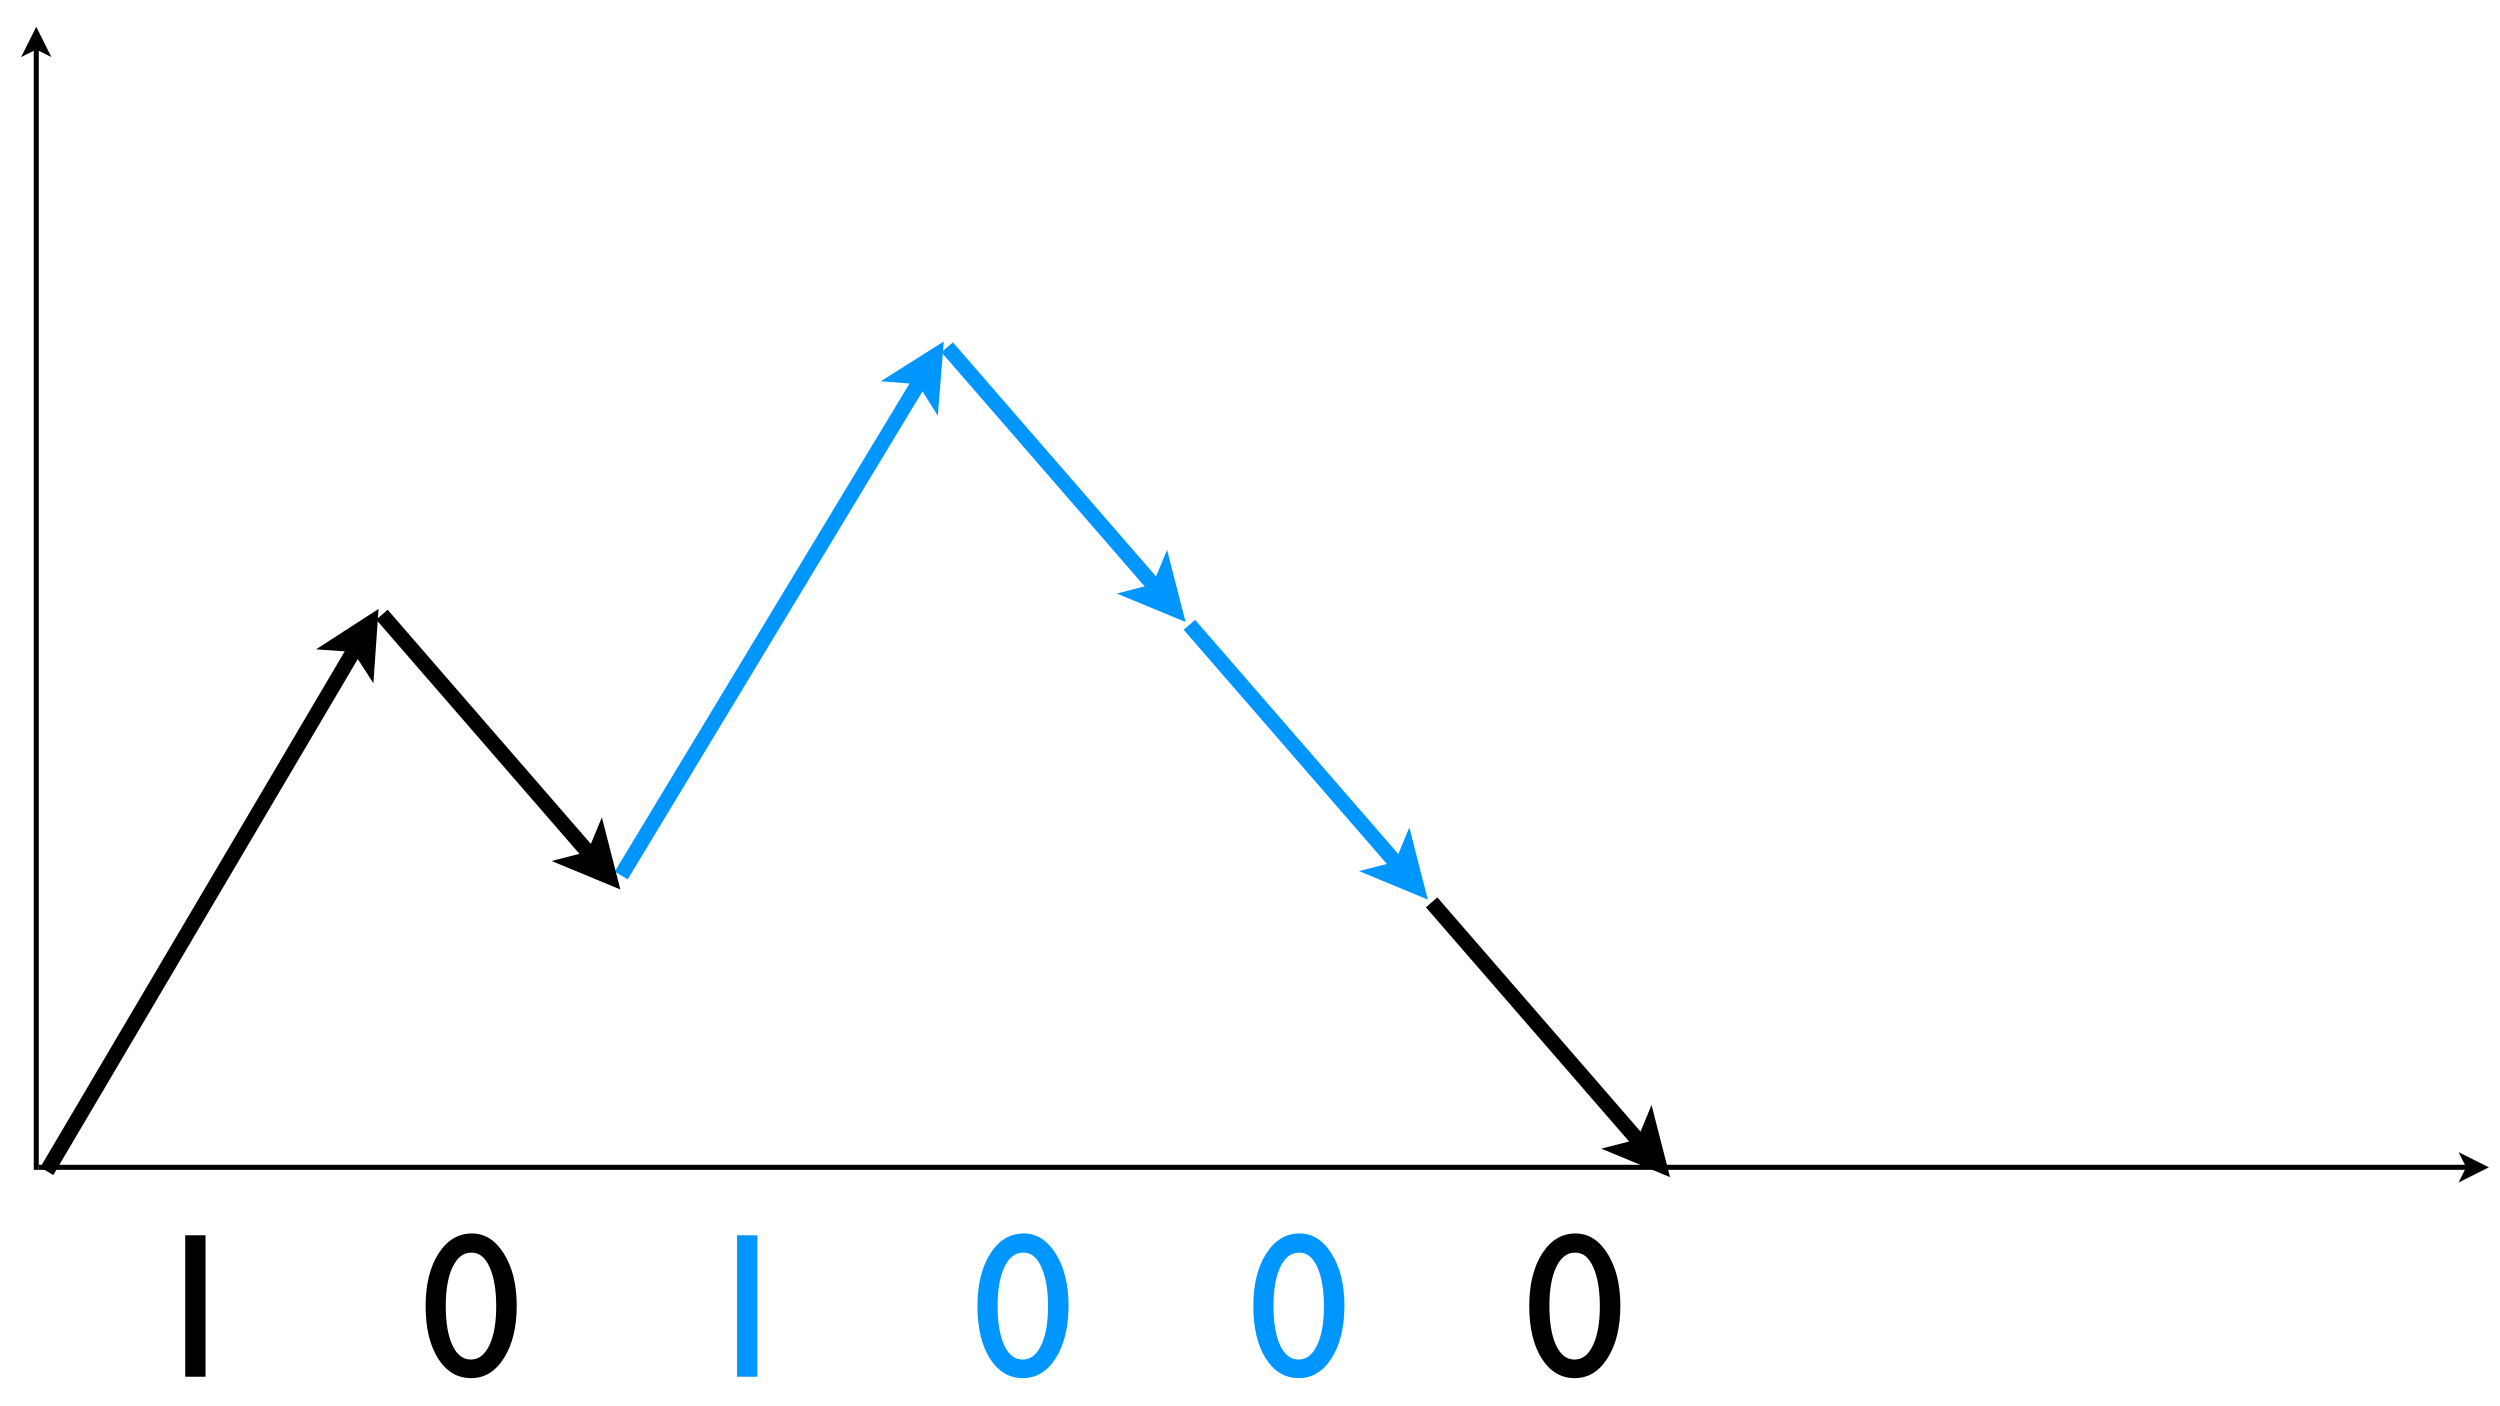
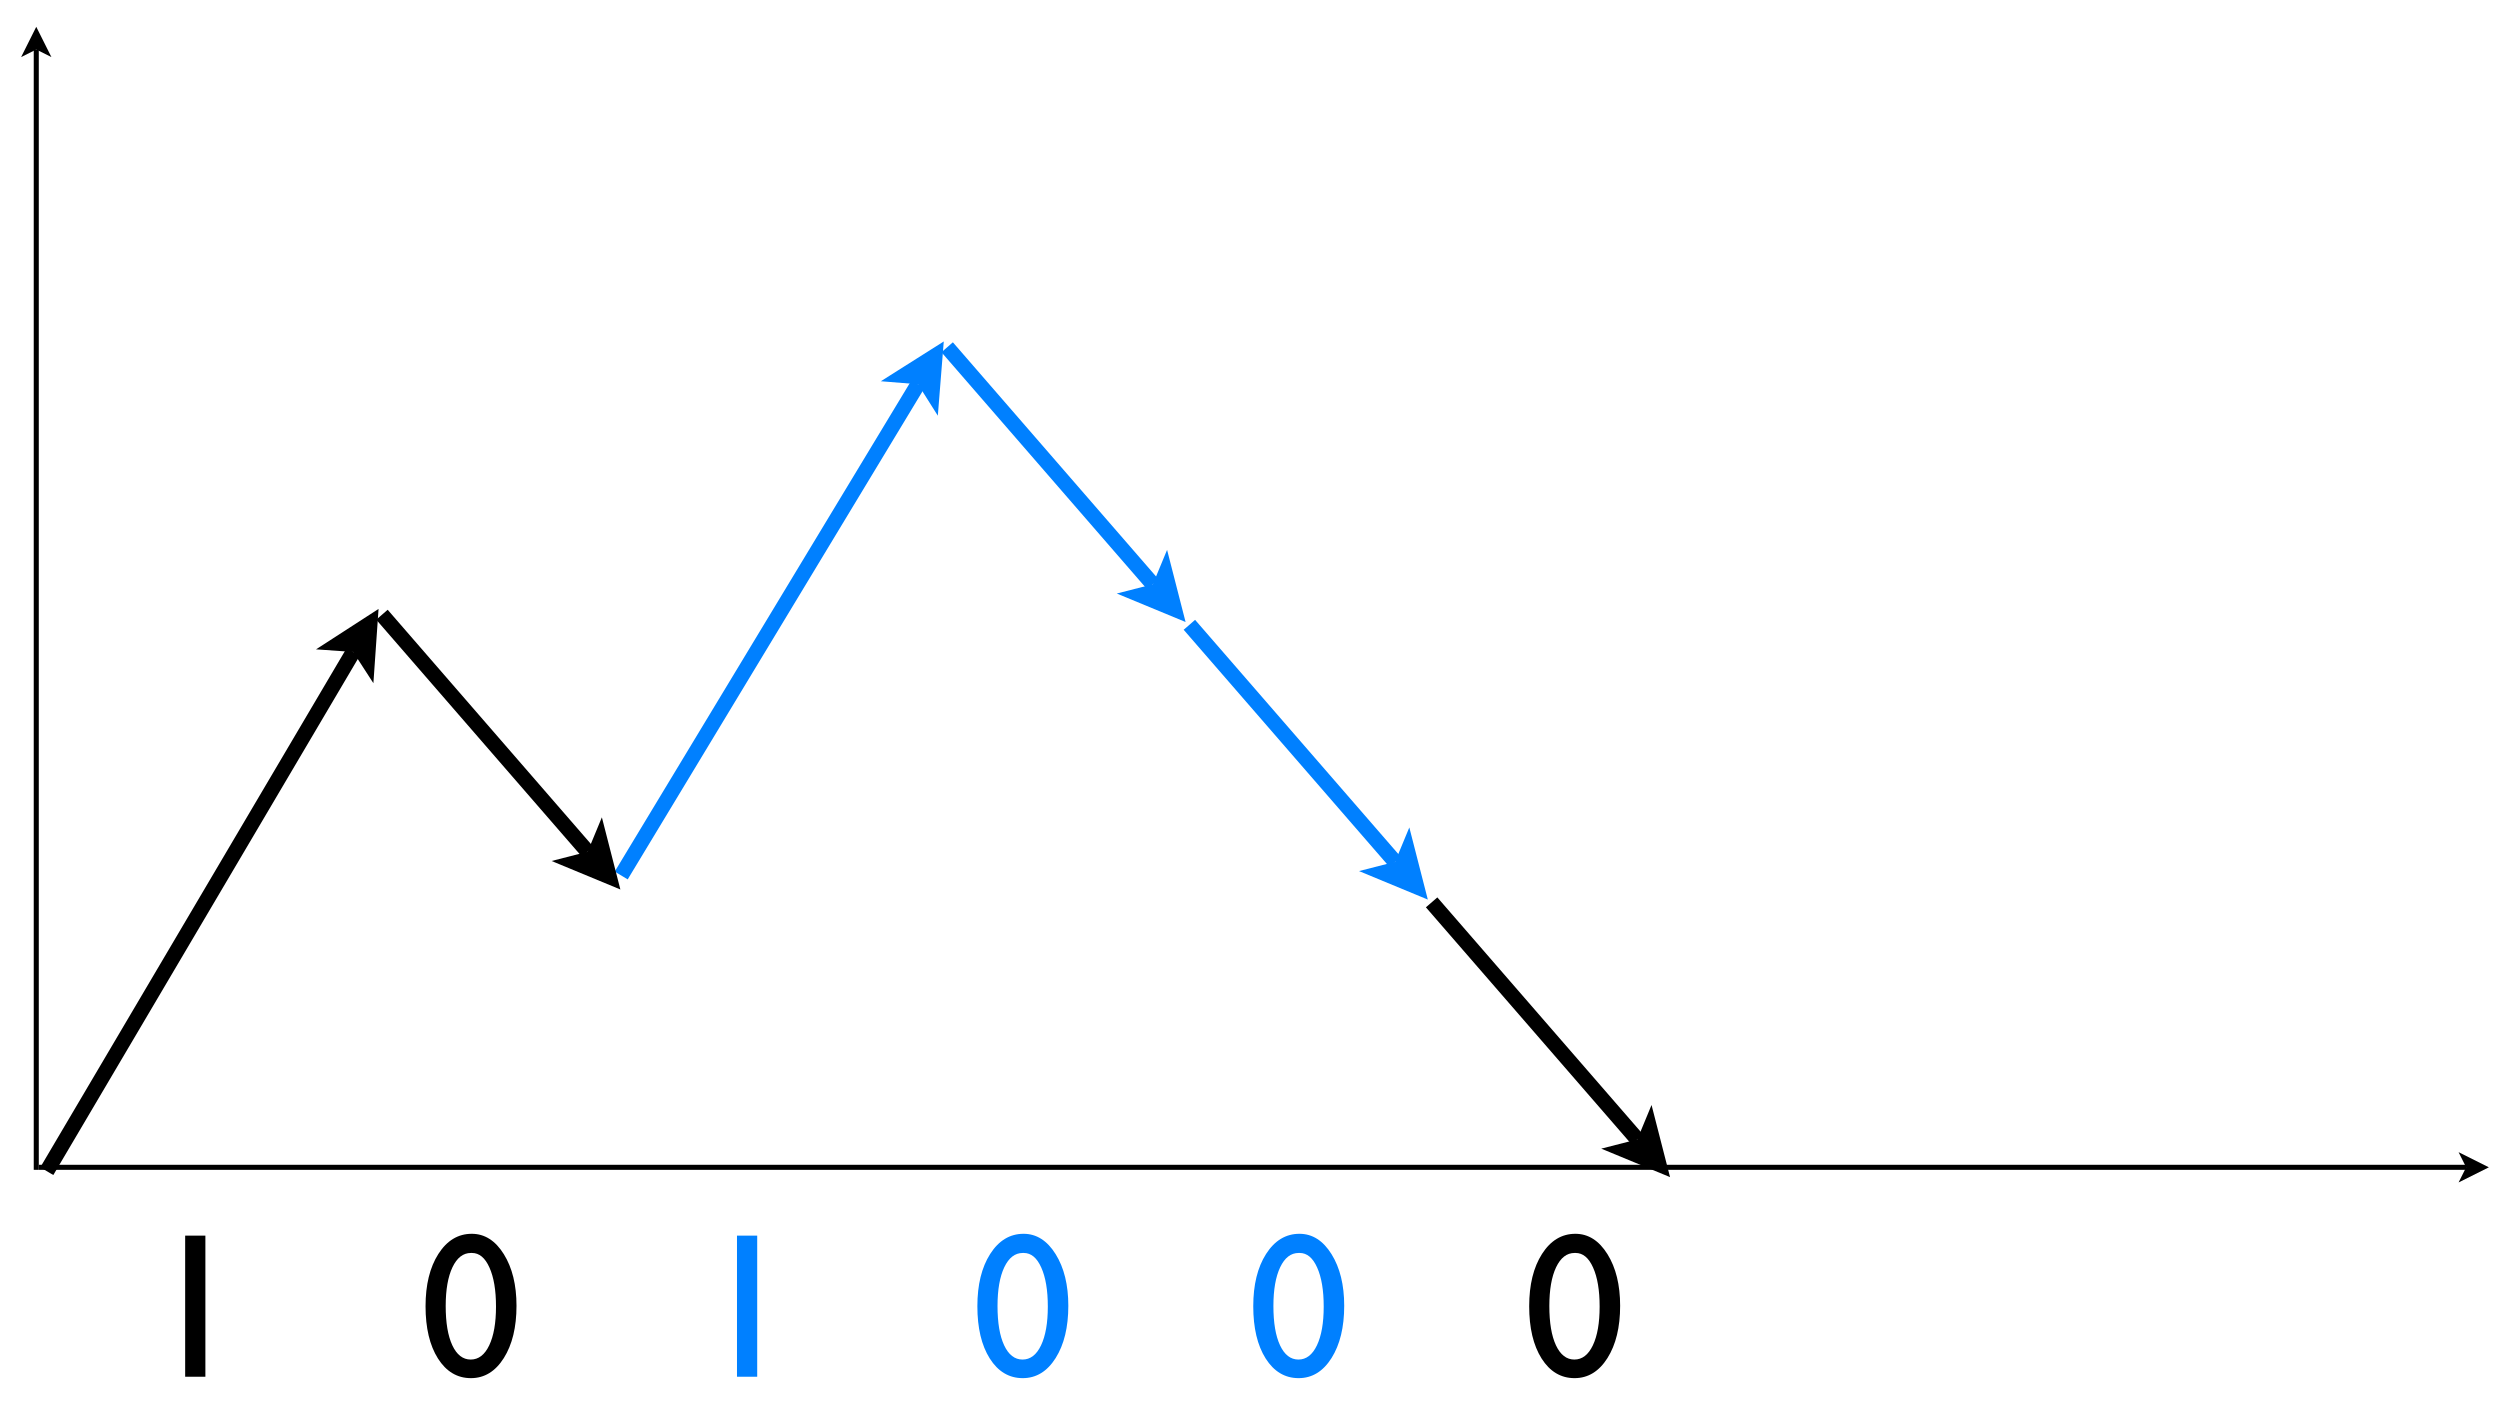
<svg xmlns="http://www.w3.org/2000/svg" xmlns:xlink="http://www.w3.org/1999/xlink" width="554.483pt" height="311.631pt" viewBox="0 0 554.483 311.631" version="1.1">
  <defs>
    <g>
      <symbol overflow="visible" id="glyph0-0">
-         <path style="stroke:none;" d="M 5.75 0 L 5.75 -34.5 L 40.25 -34.5 L 40.25 0 Z M 8.625 -2.875 L 37.375 -2.875 L 37.375 -31.625 L 8.625 -31.625 Z M 8.625 -2.875 " />
+         <path style="stroke:none;" d="M 5.734 0 L 5.734 -34.422 L 40.156 -34.422 L 40.156 0 Z M 8.609 -2.875 L 37.281 -2.875 L 37.281 -31.547 L 8.609 -31.547 Z M 8.609 -2.875 " />
      </symbol>
      <symbol overflow="visible" id="glyph0-1">
-         <path style="stroke:none;" d="M 9.297 -31.375 L 13.797 -31.375 L 13.797 0 L 9.297 0 Z M 9.297 -31.375 " />
+         <path style="stroke:none;" d="M 9.281 -31.297 L 13.766 -31.297 L 13.766 0 L 9.281 0 Z M 9.281 -31.297 " />
      </symbol>
      <symbol overflow="visible" id="glyph0-2">
        <path style="stroke:none;" d="" />
      </symbol>
      <symbol overflow="visible" id="glyph0-3">
-         <path style="stroke:none;" d="M 11.688 -31.781 C 14.562 -31.781 16.938 -30.27 18.812 -27.25 C 20.688 -24.238 21.625 -20.41 21.625 -15.766 C 21.625 -11.004 20.688 -7.133 18.812 -4.156 C 16.938 -1.176 14.5 0.312 11.5 0.312 C 8.457 0.312 6.016 -1.145 4.172 -4.062 C 2.336 -6.988 1.422 -10.859 1.422 -15.672 C 1.422 -20.441 2.367 -24.316 4.266 -27.297 C 6.172 -30.285 8.645 -31.781 11.688 -31.781 Z M 11.719 -27.516 L 11.5 -27.516 C 9.781 -27.516 8.414 -26.453 7.406 -24.328 C 6.395 -22.211 5.891 -19.344 5.891 -15.719 C 5.891 -12.008 6.379 -9.098 7.359 -6.984 C 8.348 -4.867 9.711 -3.812 11.453 -3.812 C 13.191 -3.812 14.562 -4.867 15.562 -6.984 C 16.57 -9.098 17.078 -11.969 17.078 -15.594 C 17.078 -19.227 16.594 -22.125 15.625 -24.281 C 14.656 -26.438 13.352 -27.516 11.719 -27.516 Z M 11.719 -27.516 " />
+         <path style="stroke:none;" d="M 11.656 -31.703 C 14.52 -31.703 16.891 -30.195 18.766 -27.188 C 20.641 -24.176 21.578 -20.359 21.578 -15.734 C 21.578 -10.984 20.641 -7.117 18.766 -4.141 C 16.891 -1.172 14.457 0.312 11.469 0.312 C 8.438 0.312 6 -1.141 4.156 -4.047 C 2.32 -6.961 1.406 -10.828 1.406 -15.641 C 1.406 -20.391 2.352 -24.254 4.25 -27.234 C 6.156 -30.211 8.625 -31.703 11.656 -31.703 Z M 11.703 -27.453 L 11.469 -27.453 C 9.75 -27.453 8.383 -26.395 7.375 -24.281 C 6.375 -22.164 5.875 -19.301 5.875 -15.688 C 5.875 -11.977 6.363 -9.07 7.344 -6.969 C 8.332 -4.863 9.691 -3.812 11.422 -3.812 C 13.16 -3.812 14.531 -4.863 15.531 -6.969 C 16.531 -9.07 17.031 -11.93 17.031 -15.547 C 17.031 -19.18 16.547 -22.07 15.578 -24.219 C 14.617 -26.375 13.328 -27.453 11.703 -27.453 Z M 11.703 -27.453 " />
      </symbol>
    </g>
  </defs>
  <g id="surface1">
    <rect x="0" y="0" width="554.483" height="311.631" style="fill:rgb(100%,100%,100%);fill-opacity:1;stroke:none;" />
    <rect x="0" y="0" width="554.483" height="311.631" style="fill:rgb(100%,100%,100%);fill-opacity:1;stroke:none;" />
    <path style="fill:none;stroke-width:3;stroke-linecap:butt;stroke-linejoin:miter;stroke:rgb(0%,0%,0%);stroke-opacity:1;stroke-miterlimit:4;" d="M 292.298 579.378 L 231.587 682.269 " transform="matrix(1.119281,0,0,1.119281,-248.832,-503.8891)" />
    <path style=" stroke:none;fill-rule:nonzero;fill:rgb(0%,0%,0%);fill-opacity:1;" d="M 82.816 151.531 L 83.961 135.055 L 70.09 144.023 L 78.332 144.598 Z M 82.816 151.531 " />
-     <path style="fill:none;stroke-width:3;stroke-linecap:butt;stroke-linejoin:miter;stroke:rgb(0%,58.824%,100%);stroke-opacity:1;stroke-miterlimit:4;" d="M 404.211 526.327 L 345.409 623.673 " transform="matrix(1.119281,0,0,1.119281,-248.832,-503.8891)" />
-     <path style=" stroke:none;fill-rule:nonzero;fill:rgb(0%,58.824%,100%);fill-opacity:1;" d="M 208.004 92.199 L 209.32 75.734 L 195.359 84.559 L 203.594 85.219 Z M 208.004 92.199 " />
+     <path style="fill:none;stroke-width:3;stroke-linecap:butt;stroke-linejoin:miter;stroke:rgb(0%,50.195%,100%);stroke-opacity:1;stroke-miterlimit:4;" d="M 404.211 526.327 L 345.409 623.673 " transform="matrix(1.119281,0,0,1.119281,-248.832,-503.8891)" />
+     <path style=" stroke:none;fill-rule:nonzero;fill:rgb(0%,50.195%,100%);fill-opacity:1;" d="M 208.004 92.199 L 209.32 75.734 L 195.359 84.559 L 203.594 85.219 Z M 208.004 92.199 " />
    <path style="fill:none;stroke-width:3;stroke-linecap:butt;stroke-linejoin:miter;stroke:rgb(0%,0%,0%);stroke-opacity:1;stroke-miterlimit:4;" d="M 338.757 618.968 L 298.001 572 " transform="matrix(1.119281,0,0,1.119281,-248.832,-503.8891)" />
    <path style=" stroke:none;fill-rule:nonzero;fill:rgb(0%,0%,0%);fill-opacity:1;" d="M 122.332 190.961 L 137.594 197.281 L 133.492 181.277 L 130.332 188.91 Z M 122.332 190.961 " />
-     <path style="fill:none;stroke-width:3;stroke-linecap:butt;stroke-linejoin:miter;stroke:rgb(0%,58.824%,100%);stroke-opacity:1;stroke-miterlimit:4;" d="M 450.757 565.97 L 410.001 519.002 " transform="matrix(1.119281,0,0,1.119281,-248.832,-503.8891)" />
-     <path style=" stroke:none;fill-rule:nonzero;fill:rgb(0%,58.824%,100%);fill-opacity:1;" d="M 247.691 131.641 L 262.953 137.957 L 258.852 121.957 L 255.691 129.59 Z M 247.691 131.641 " />
-     <path style="fill:none;stroke-width:3;stroke-linecap:butt;stroke-linejoin:miter;stroke:rgb(0%,58.824%,100%);stroke-opacity:1;stroke-miterlimit:4;" d="M 498.758 620.968 L 457.998 574 " transform="matrix(1.119281,0,0,1.119281,-248.832,-503.8891)" />
-     <path style=" stroke:none;fill-rule:nonzero;fill:rgb(0%,58.824%,100%);fill-opacity:1;" d="M 301.418 193.199 L 316.68 199.52 L 312.578 183.52 L 309.418 191.148 Z M 301.418 193.199 " />
+     <path style="fill:none;stroke-width:3;stroke-linecap:butt;stroke-linejoin:miter;stroke:rgb(0%,50.195%,100%);stroke-opacity:1;stroke-miterlimit:4;" d="M 450.757 565.97 L 410.001 519.002 " transform="matrix(1.119281,0,0,1.119281,-248.832,-503.8891)" />
+     <path style=" stroke:none;fill-rule:nonzero;fill:rgb(0%,50.195%,100%);fill-opacity:1;" d="M 247.691 131.641 L 262.953 137.957 L 258.852 121.957 L 255.691 129.59 Z M 247.691 131.641 " />
+     <path style="fill:none;stroke-width:3;stroke-linecap:butt;stroke-linejoin:miter;stroke:rgb(0%,50.195%,100%);stroke-opacity:1;stroke-miterlimit:4;" d="M 498.758 620.968 L 457.998 574 " transform="matrix(1.119281,0,0,1.119281,-248.832,-503.8891)" />
+     <path style=" stroke:none;fill-rule:nonzero;fill:rgb(0%,50.195%,100%);fill-opacity:1;" d="M 301.418 193.199 L 316.68 199.52 L 312.578 183.52 L 309.418 191.148 Z M 301.418 193.199 " />
    <path style="fill:none;stroke-width:3;stroke-linecap:butt;stroke-linejoin:miter;stroke:rgb(0%,0%,0%);stroke-opacity:1;stroke-miterlimit:4;" d="M 546.759 675.97 L 505.999 628.998 " transform="matrix(1.119281,0,0,1.119281,-248.832,-503.8891)" />
    <path style=" stroke:none;fill-rule:nonzero;fill:rgb(0%,0%,0%);fill-opacity:1;" d="M 355.145 254.762 L 370.406 261.078 L 366.301 245.078 L 363.145 252.711 Z M 355.145 254.762 " />
    <path style="fill:none;stroke-width:1;stroke-linecap:butt;stroke-linejoin:miter;stroke:rgb(0%,0%,0%);stroke-opacity:1;stroke-miterlimit:4;" d="M 711 681.501 L 229.999 681.501 " transform="matrix(1.119281,0,0,1.119281,-248.832,-503.8891)" />
    <path style=" stroke:none;fill-rule:nonzero;fill:rgb(0%,0%,0%);fill-opacity:1;" d="M 545.297 262.258 L 552.012 258.902 L 545.297 255.543 L 546.977 258.902 Z M 545.297 262.258 " />
    <path style="fill:none;stroke-width:1;stroke-linecap:butt;stroke-linejoin:miter;stroke:rgb(0%,0%,0%);stroke-opacity:1;stroke-miterlimit:4;" d="M 229.5 460 L 229.5 682 " transform="matrix(1.119281,0,0,1.119281,-248.832,-503.8891)" />
    <path style=" stroke:none;fill-rule:nonzero;fill:rgb(0%,0%,0%);fill-opacity:1;" d="M 11.402 12.66 L 8.043 5.945 L 4.684 12.66 L 8.043 10.98 Z M 11.402 12.66 " />
    <g style="fill:rgb(0%,0%,0%);fill-opacity:1;">
      <use xlink:href="#glyph0-1" x="31.787" y="305.351" />
      <use xlink:href="#glyph0-2" x="54.733" y="305.351" />
    </g>
    <g style="fill:rgb(0%,0%,0%);fill-opacity:1;">
      <use xlink:href="#glyph0-2" x="67.481" y="305.351" />
    </g>
    <g style="fill:rgb(0%,0%,0%);fill-opacity:1;">
      <use xlink:href="#glyph0-2" x="80.23" y="305.351" />
    </g>
    <g style="fill:rgb(0%,0%,0%);fill-opacity:1;">
      <use xlink:href="#glyph0-3" x="92.978" y="305.351" />
      <use xlink:href="#glyph0-2" x="115.923" y="305.351" />
    </g>
    <g style="fill:rgb(0%,0%,0%);fill-opacity:1;">
      <use xlink:href="#glyph0-2" x="128.672" y="305.351" />
    </g>
    <g style="fill:rgb(0%,0%,0%);fill-opacity:1;">
      <use xlink:href="#glyph0-2" x="141.42" y="305.351" />
    </g>
-     <g style="fill:rgb(0%,58.824%,100%);fill-opacity:1;">
+     <g style="fill:rgb(0%,50.195%,100%);fill-opacity:1;">
      <use xlink:href="#glyph0-1" x="154.177" y="305.351" />
      <use xlink:href="#glyph0-2" x="177.122" y="305.351" />
    </g>
-     <g style="fill:rgb(0%,58.824%,100%);fill-opacity:1;">
+     <g style="fill:rgb(0%,50.195%,100%);fill-opacity:1;">
      <use xlink:href="#glyph0-2" x="189.871" y="305.351" />
    </g>
-     <g style="fill:rgb(0%,58.824%,100%);fill-opacity:1;">
+     <g style="fill:rgb(0%,50.195%,100%);fill-opacity:1;">
      <use xlink:href="#glyph0-2" x="202.619" y="305.351" />
    </g>
-     <g style="fill:rgb(0%,58.824%,100%);fill-opacity:1;">
+     <g style="fill:rgb(0%,50.195%,100%);fill-opacity:1;">
      <use xlink:href="#glyph0-3" x="215.368" y="305.351" />
      <use xlink:href="#glyph0-2" x="238.313" y="305.351" />
    </g>
-     <g style="fill:rgb(0%,58.824%,100%);fill-opacity:1;">
+     <g style="fill:rgb(0%,50.195%,100%);fill-opacity:1;">
      <use xlink:href="#glyph0-2" x="251.061" y="305.351" />
    </g>
-     <g style="fill:rgb(0%,58.824%,100%);fill-opacity:1;">
+     <g style="fill:rgb(0%,50.195%,100%);fill-opacity:1;">
      <use xlink:href="#glyph0-2" x="263.81" y="305.351" />
    </g>
-     <g style="fill:rgb(0%,58.824%,100%);fill-opacity:1;">
+     <g style="fill:rgb(0%,50.195%,100%);fill-opacity:1;">
      <use xlink:href="#glyph0-3" x="276.558" y="305.351" />
    </g>
    <g style="fill:rgb(0%,0%,0%);fill-opacity:1;">
      <use xlink:href="#glyph0-2" x="299.512" y="305.351" />
      <use xlink:href="#glyph0-2" x="312.26" y="305.351" />
      <use xlink:href="#glyph0-2" x="325.009" y="305.351" />
      <use xlink:href="#glyph0-3" x="337.757" y="305.351" />
    </g>
-     <path style="fill:none;stroke-width:1;stroke-linecap:butt;stroke-linejoin:miter;stroke:rgb(29.803%,29.803%,29.803%);stroke-opacity:1;stroke-miterlimit:10;" d="M -0 0 L 1024.001 0 L 1024.001 768.002 L -0 768.002 Z M -0 0 " transform="matrix(1.119281,0,0,-1.119281,-248.832,355.7189)" />
+     <path style="fill:none;stroke-width:1;stroke-linecap:butt;stroke-linejoin:miter;stroke:rgb(29.999%,29.999%,29.999%);stroke-opacity:1;stroke-miterlimit:10;" d="M -0 0 L 1024.001 0 L 1024.001 768.002 L -0 768.002 Z M -0 0 " transform="matrix(1.119281,0,0,-1.119281,-248.832,355.7189)" />
  </g>
</svg>
